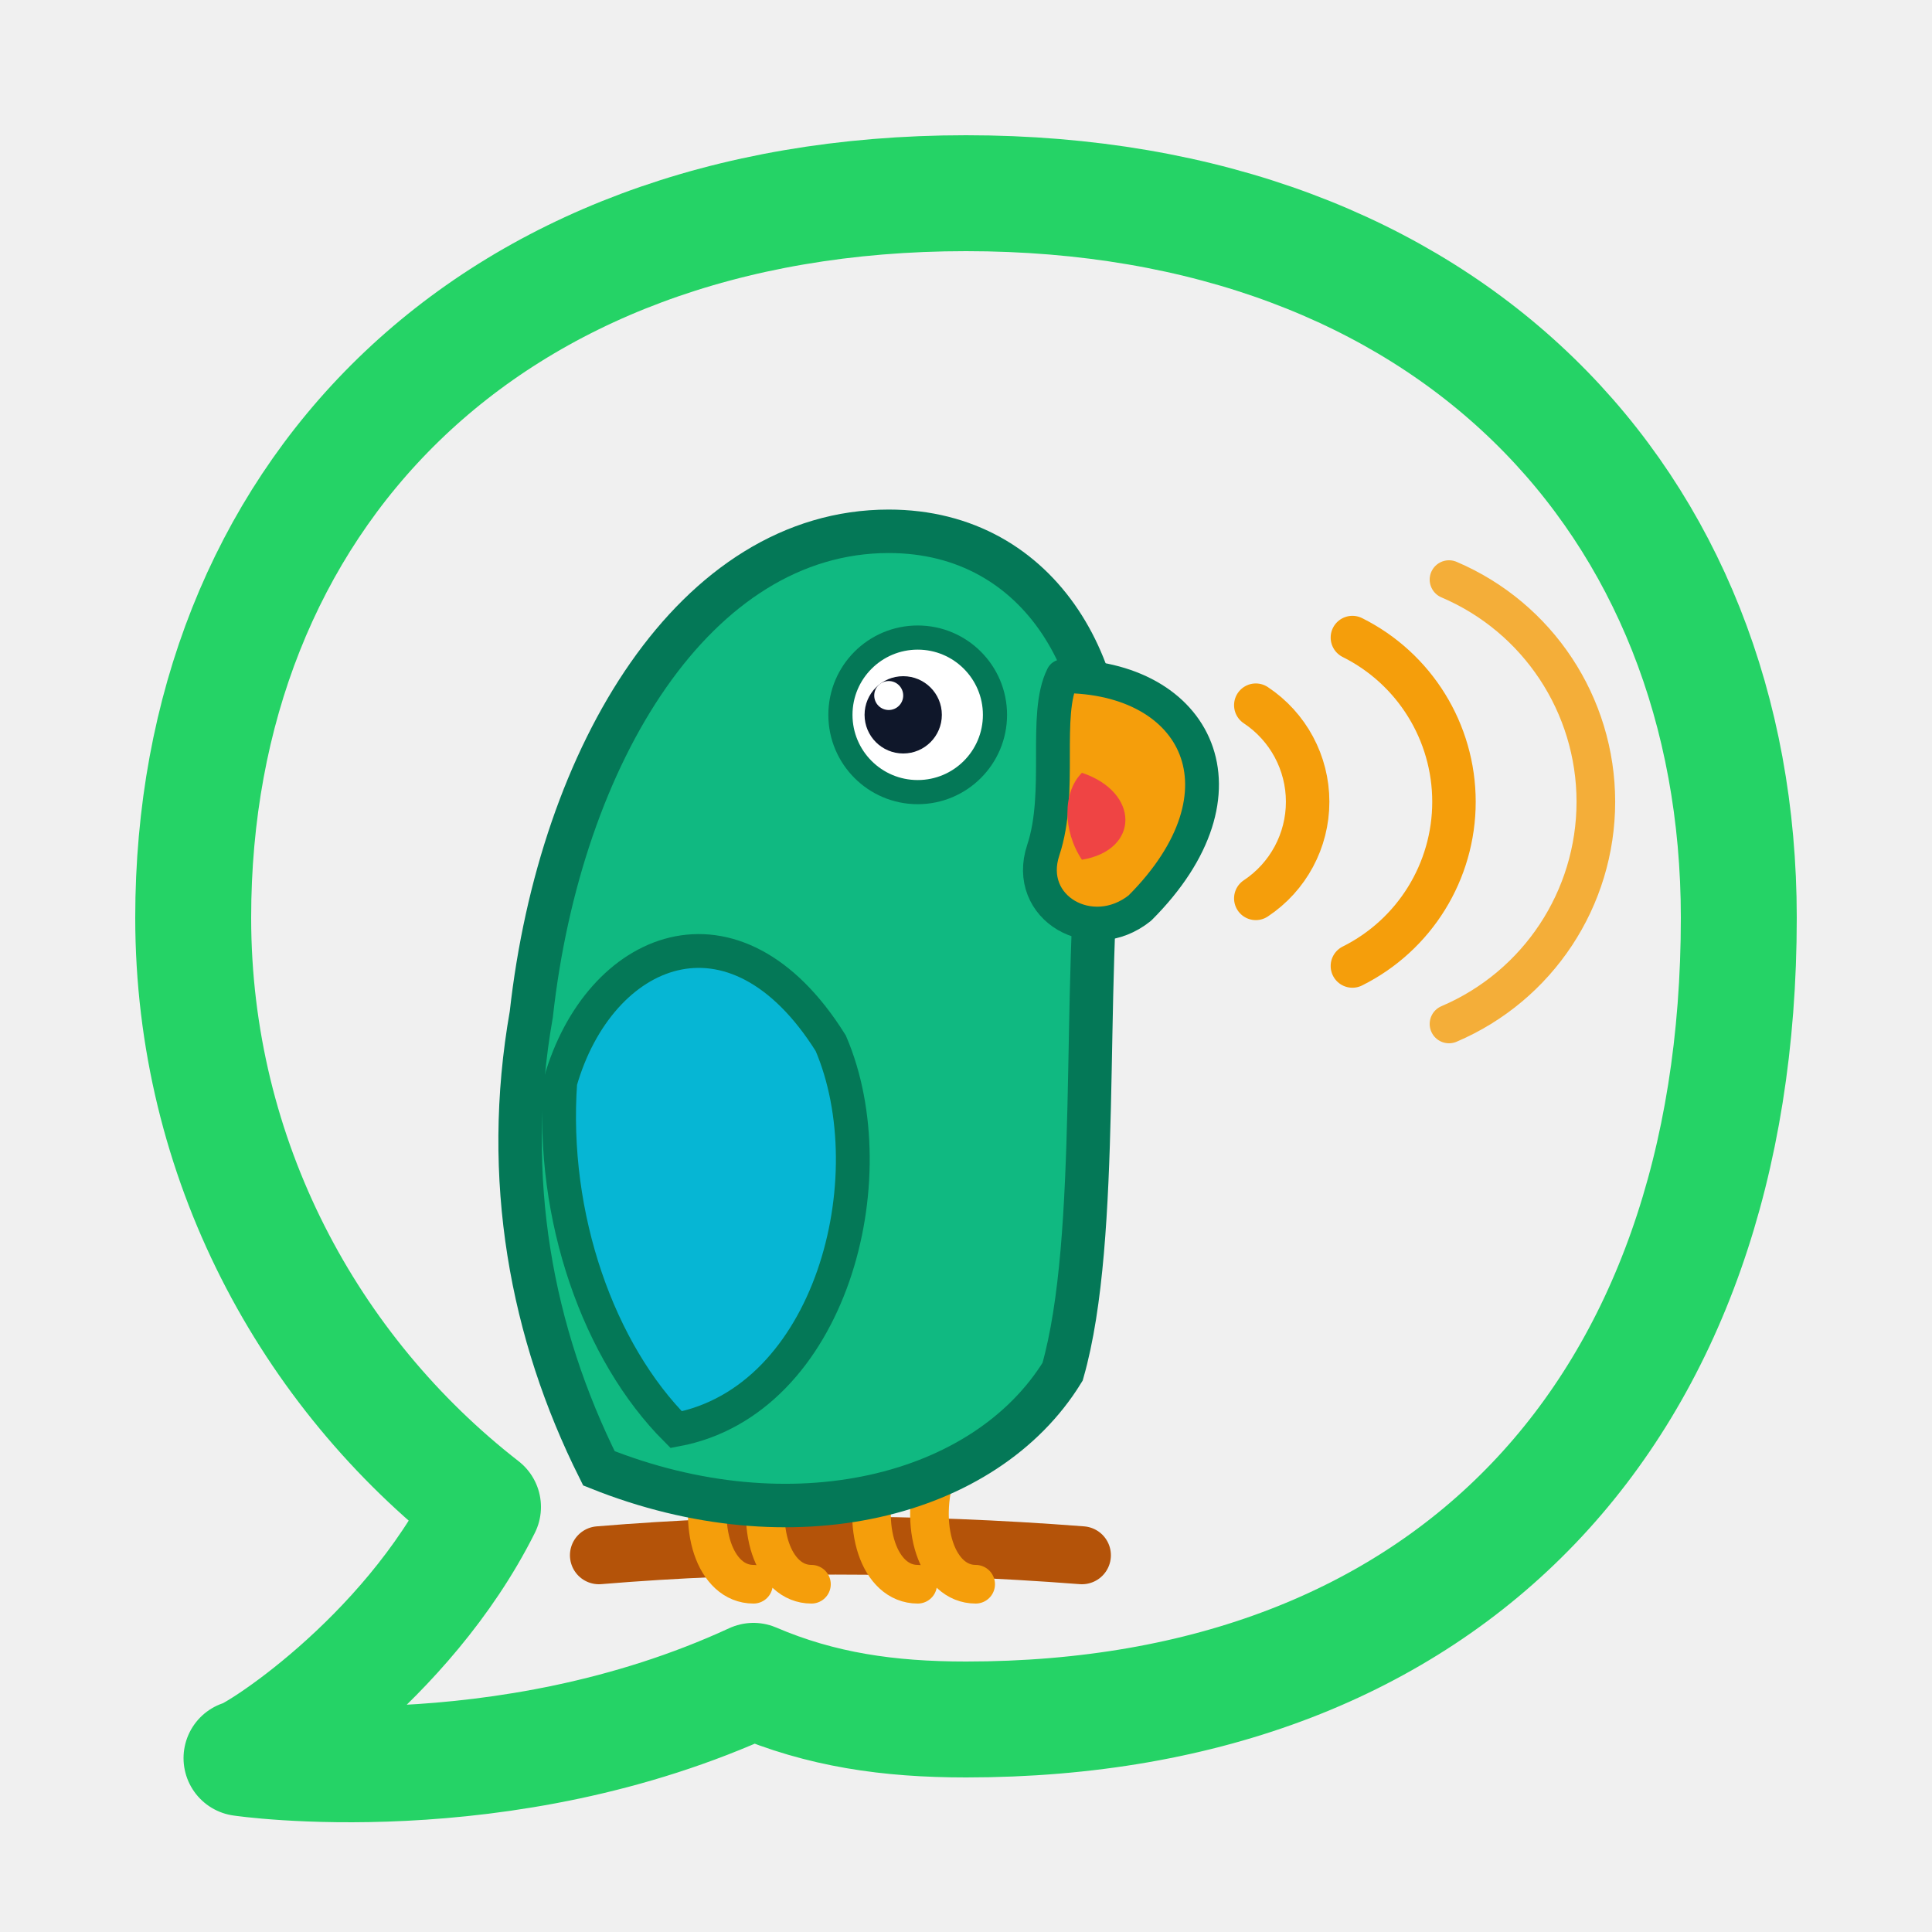
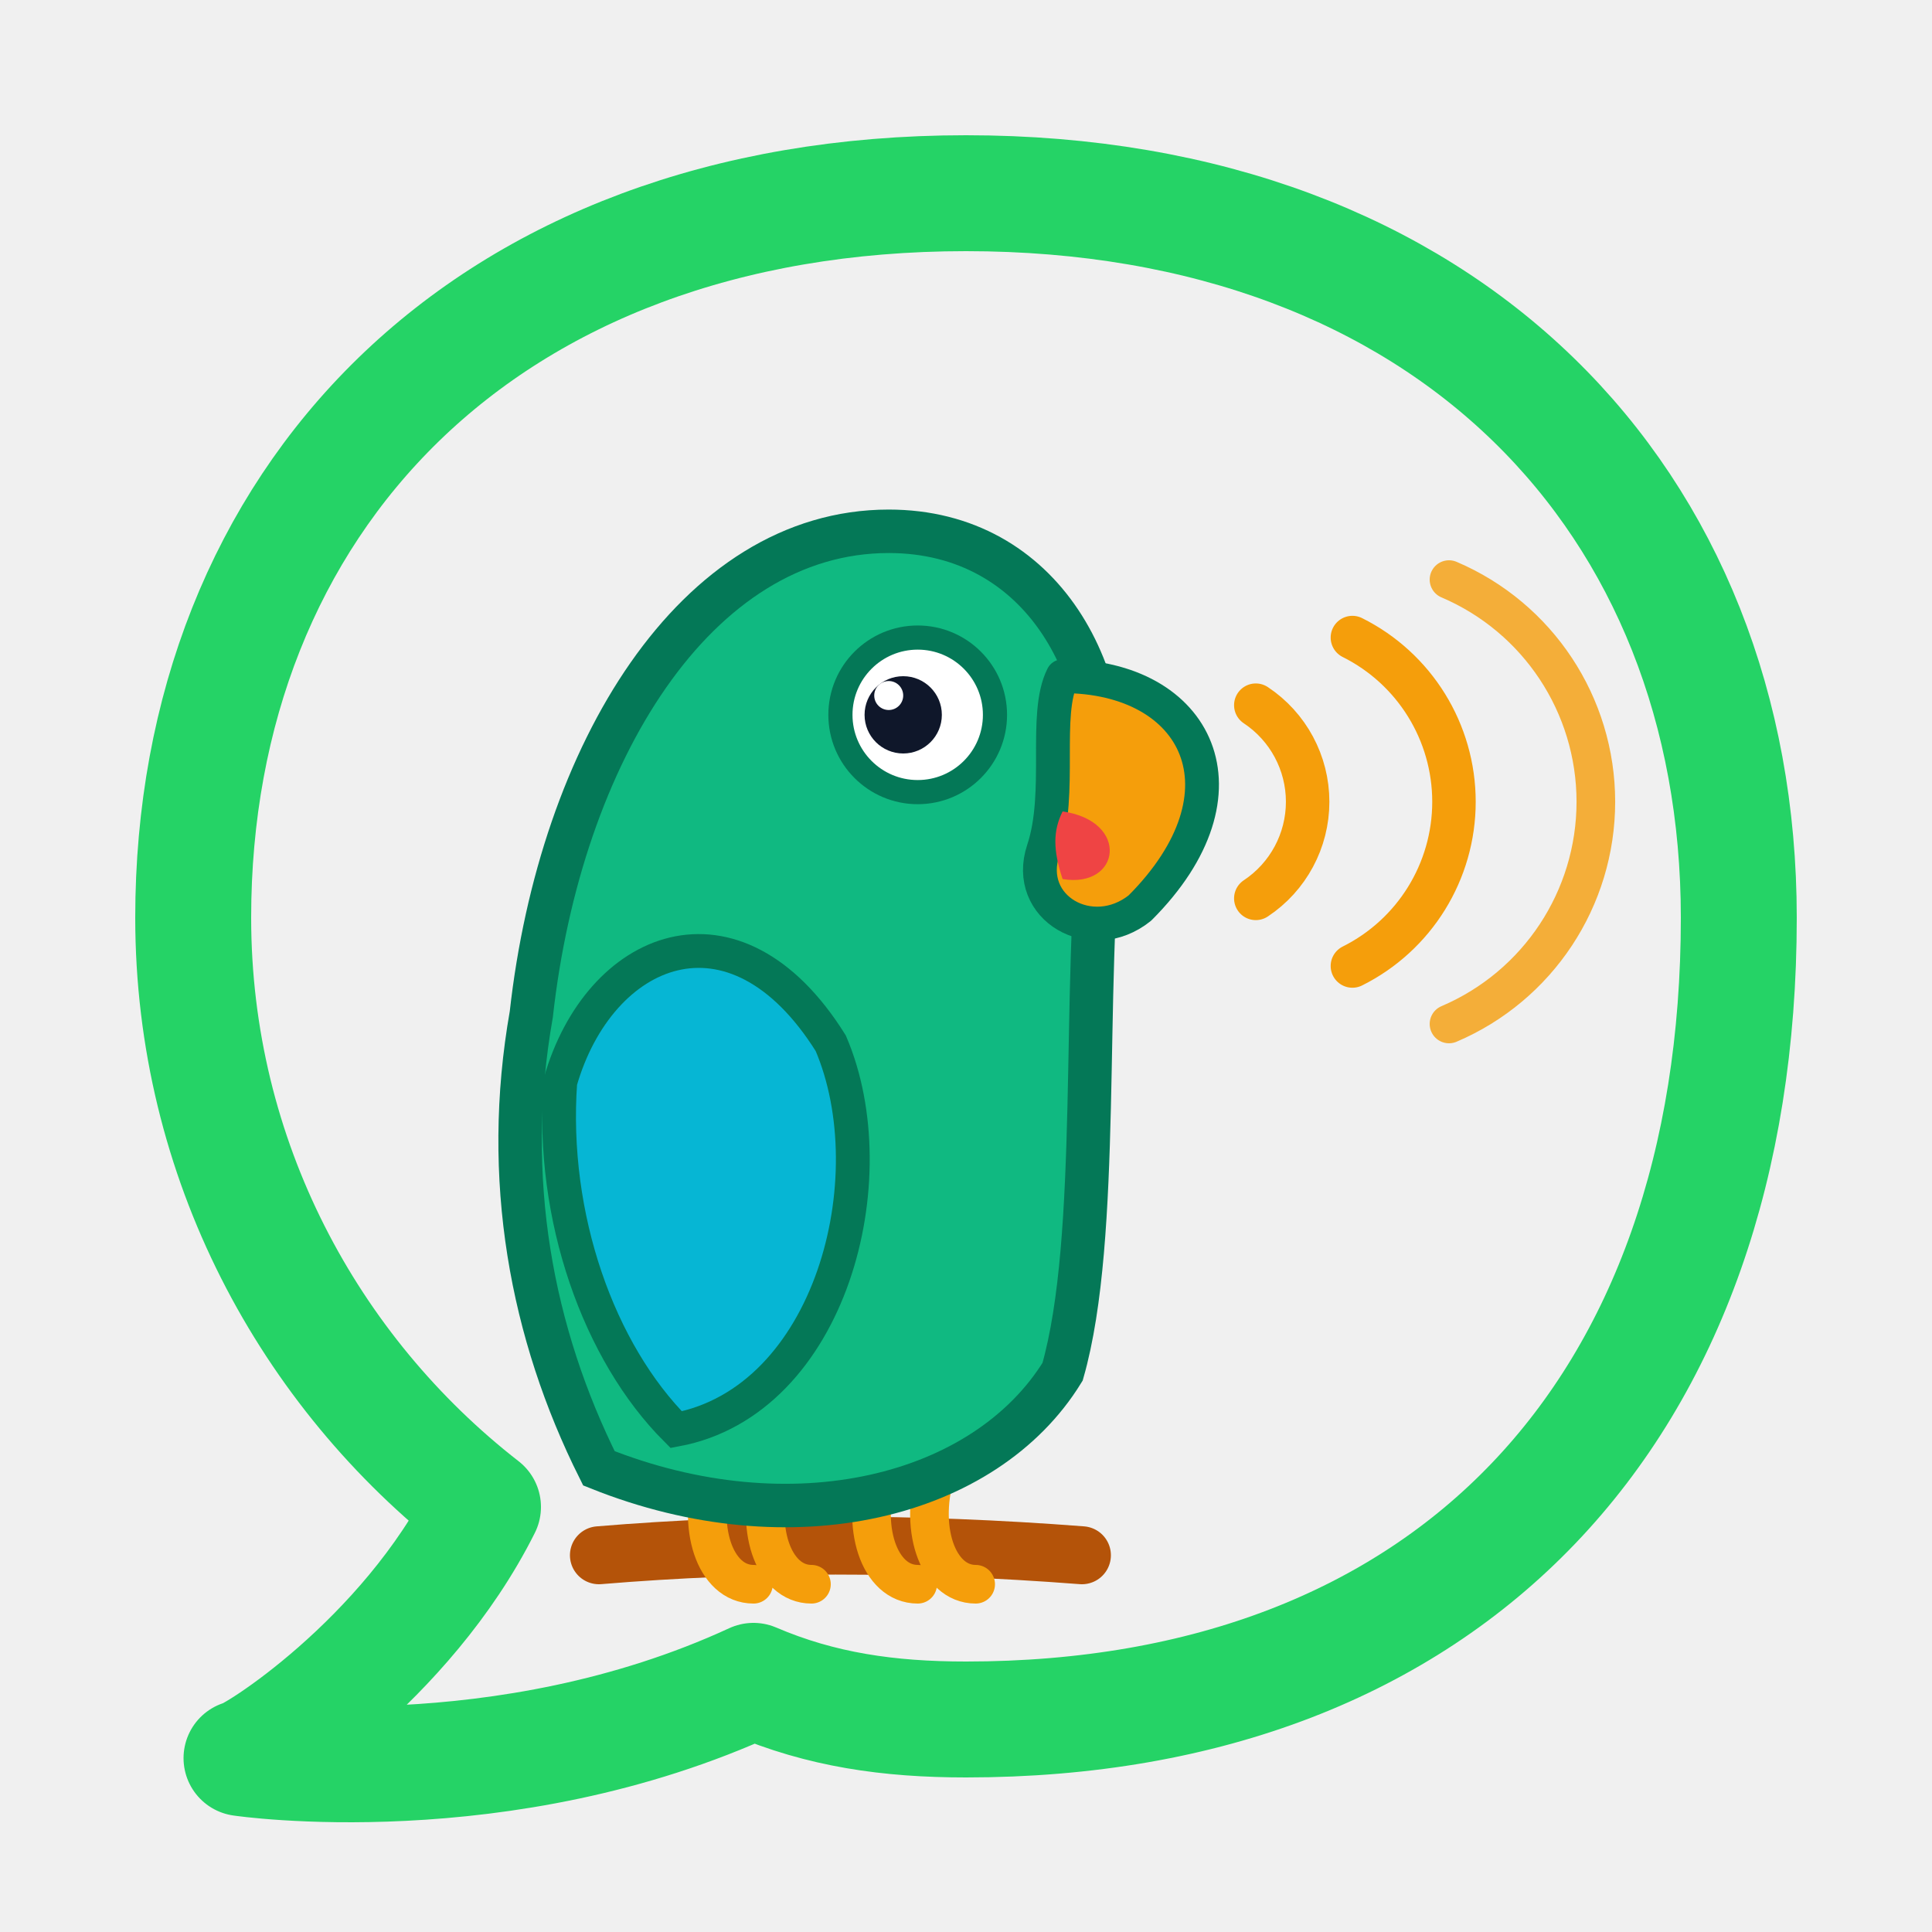
<svg xmlns="http://www.w3.org/2000/svg" viewBox="0 0 200 200" fill="none">
  <path d="M 100 20 C 50 20 20 52 20 95 C 20 120 32 142 50 156 C 42 172 26 182 25 182 C 25 182 52 186 78 174 C 85 177 92 178 100 178 C 150 178 180 146 180 95 C 180 52 150 20 100 20 Z" fill="none" stroke="#25D366" stroke-width="12" stroke-linecap="round" stroke-linejoin="round" />
  <path d="M 62 161 Q 86 159 112 161" stroke="#B45309" stroke-width="6" stroke-linecap="round" stroke-linejoin="round" />
  <path d="M 74 152 C 72 158 74 164 78 164 M 80 152 C 78 158 80 164 84 164 M 91 152 C 89 158 91 164 95 164 M 97 152 C 95 158 97 164 101 164" stroke="#F59E0B" stroke-width="4" stroke-linecap="round" />
  <path d="M 62 152 C 55 138 52 122 55 105 C 58 78 72 55 92 55 C 108 55 116 70 114 85 C 112 102 114 128 110 142 C 102 155 82 160 62 152 Z" fill="#10B981" stroke="#047857" stroke-width="4.5" />
  <path d="M 58 112 C 62 98 76 92 86 108 C 92 122 86 145 70 148 C 62 140 57 126 58 112 Z" fill="#06B6D4" stroke="#047857" stroke-width="3.5" />
  <circle cx="95" cy="74" r="8" fill="#FFFFFF" stroke="#047857" stroke-width="2.5" />
  <circle cx="93.5" cy="74" r="4" fill="#0F172A" />
  <circle cx="92" cy="72" r="1.5" fill="#FFFFFF" />
  <path d="M 110 70 C 124 70 130 82 118 94 C 113 98 106 94 108 88 C 110 82 108 74 110 70 Z" fill="#F59E0B" stroke="#047857" stroke-width="3.5" stroke-linejoin="round" />
-   <path d="M 112 80 C 118 82 118 88 112 89 C 110 86 110 82 112 80 Z" fill="#EF4444" />
+   <path d="M 110 84 C 117 85 116 92 110 91 C 109 88 109 86 110 84 Z" fill="#EF4444" />
  <path d="M 130 73 A 12 12 0 0 1 130 93" fill="none" stroke="#F59E0B" stroke-width="4.5" stroke-linecap="round" />
  <path d="M 140 66 A 19 19 0 0 1 140 100" fill="none" stroke="#F59E0B" stroke-width="4.5" stroke-linecap="round" />
  <path d="M 150 60 A 25 25 0 0 1 150 106" fill="none" stroke="#F59E0B" stroke-width="4" stroke-linecap="round" opacity="0.8" />
</svg>
